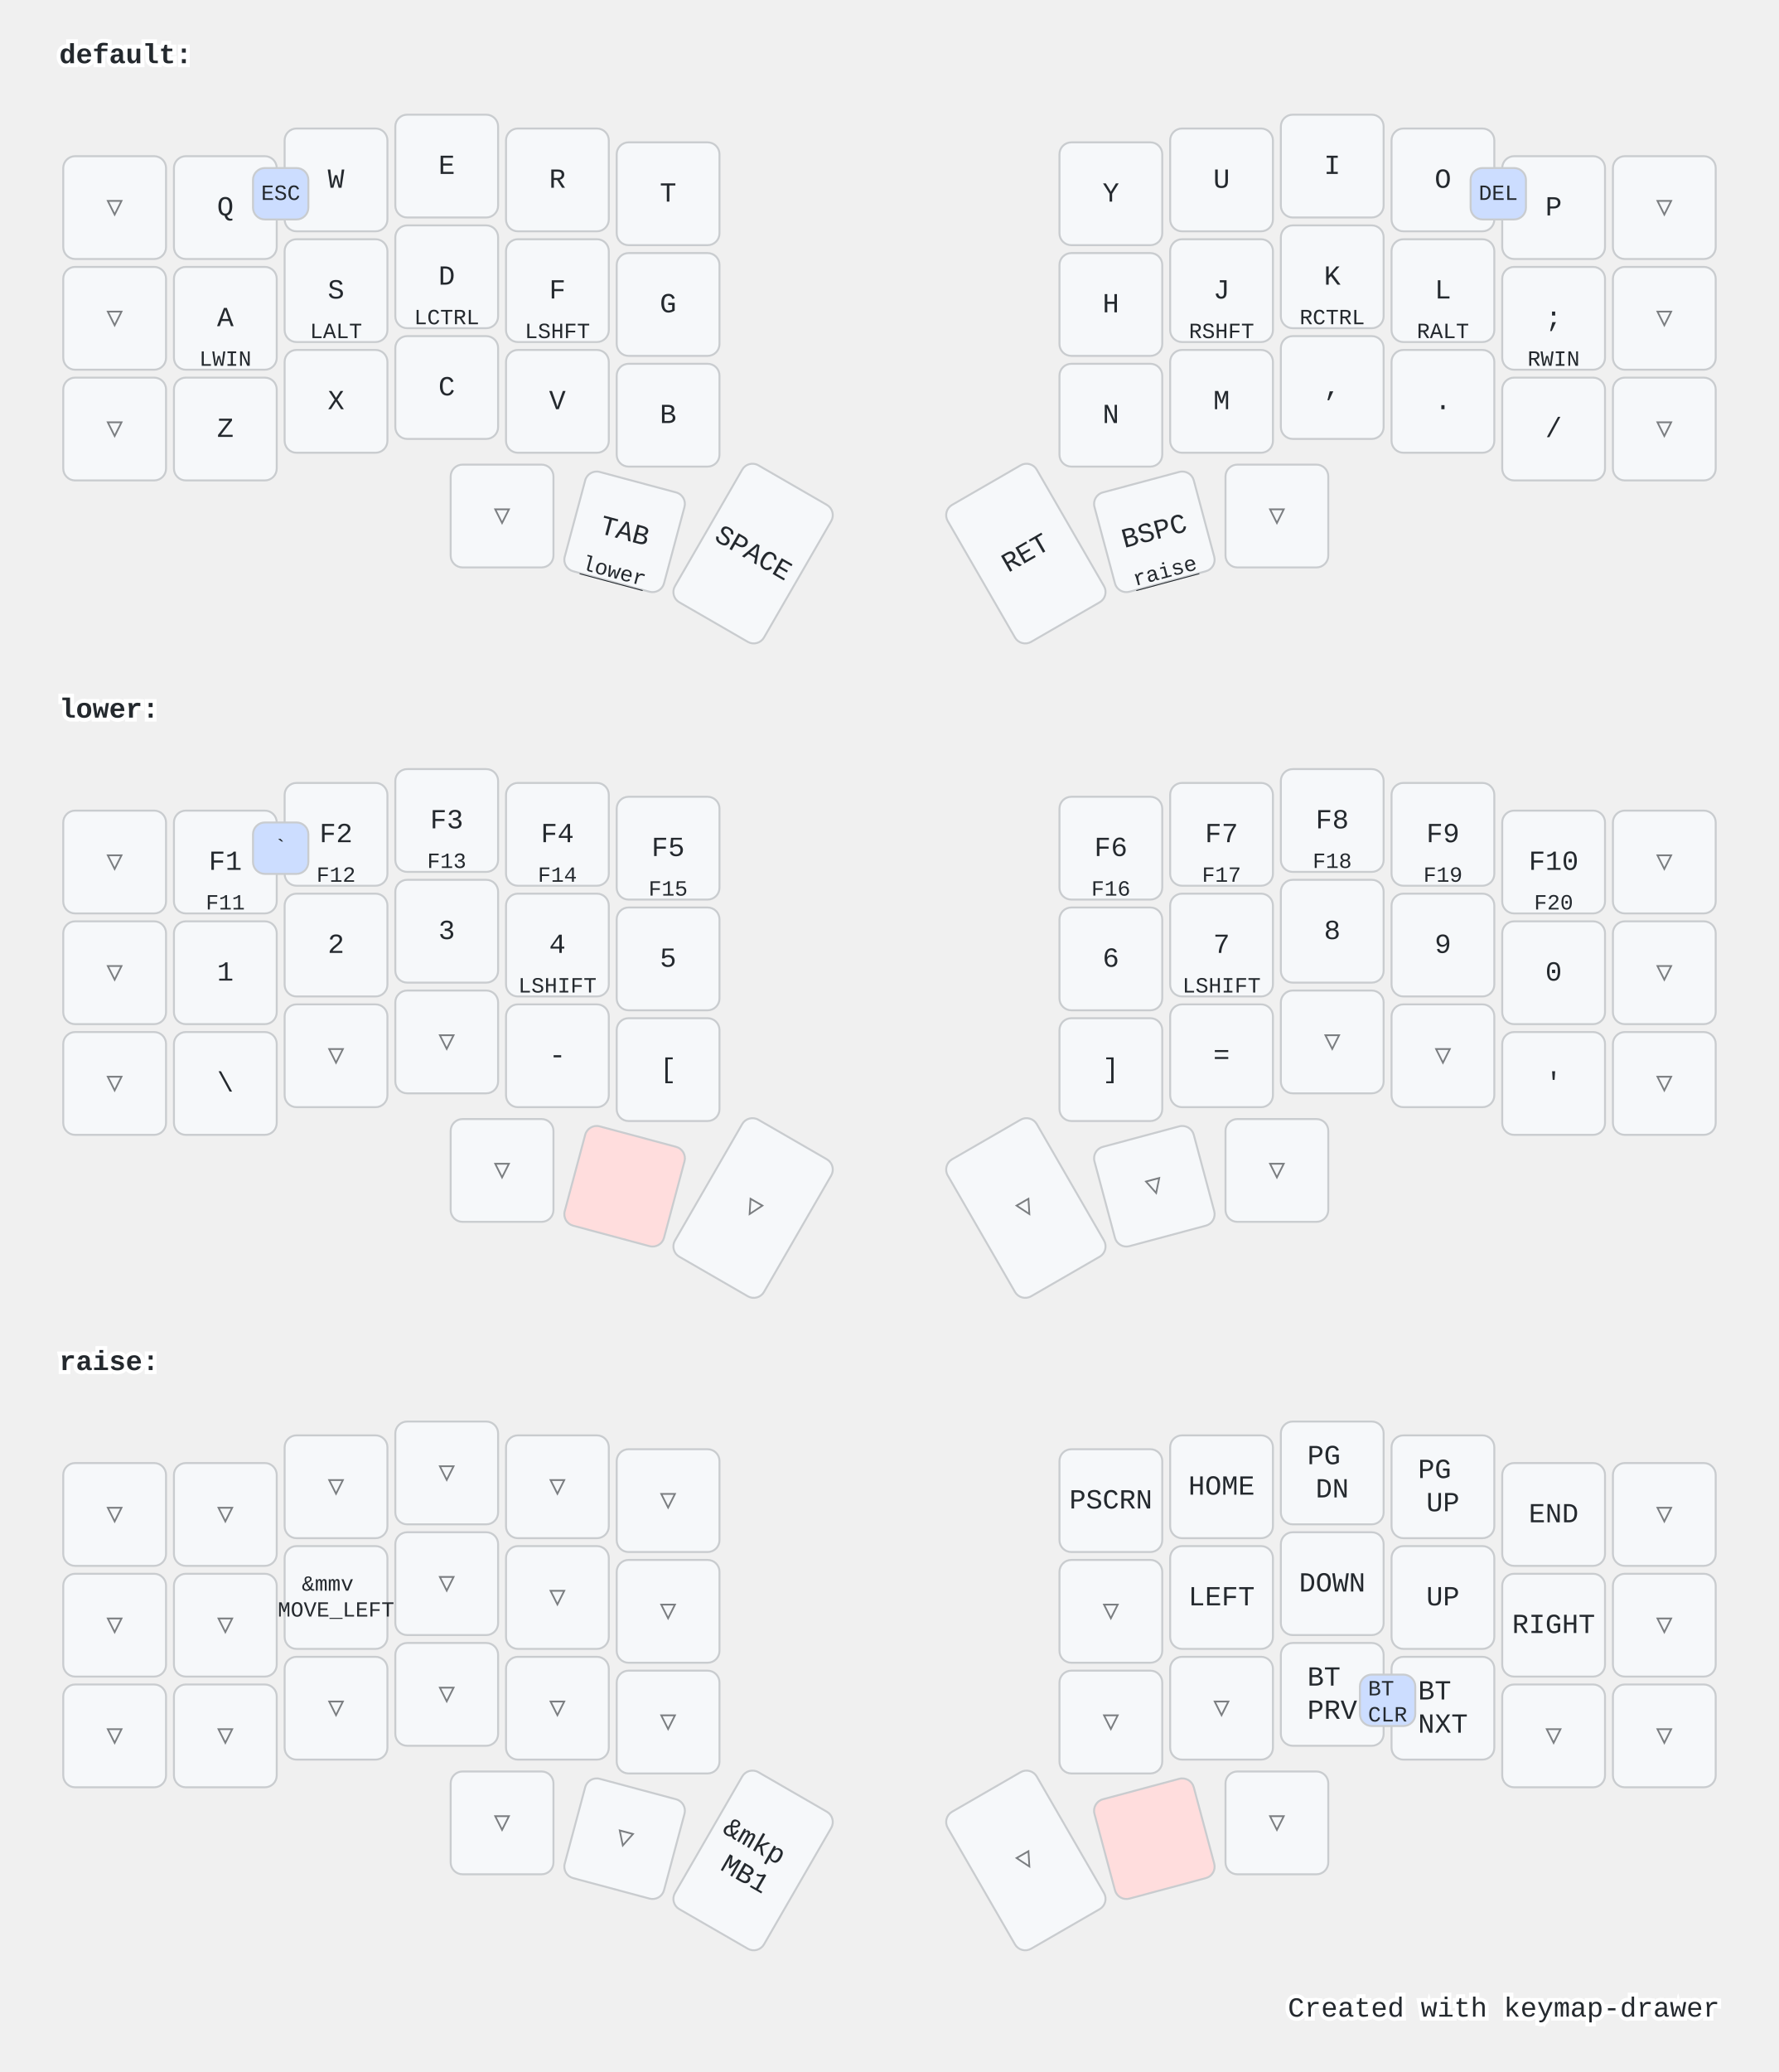
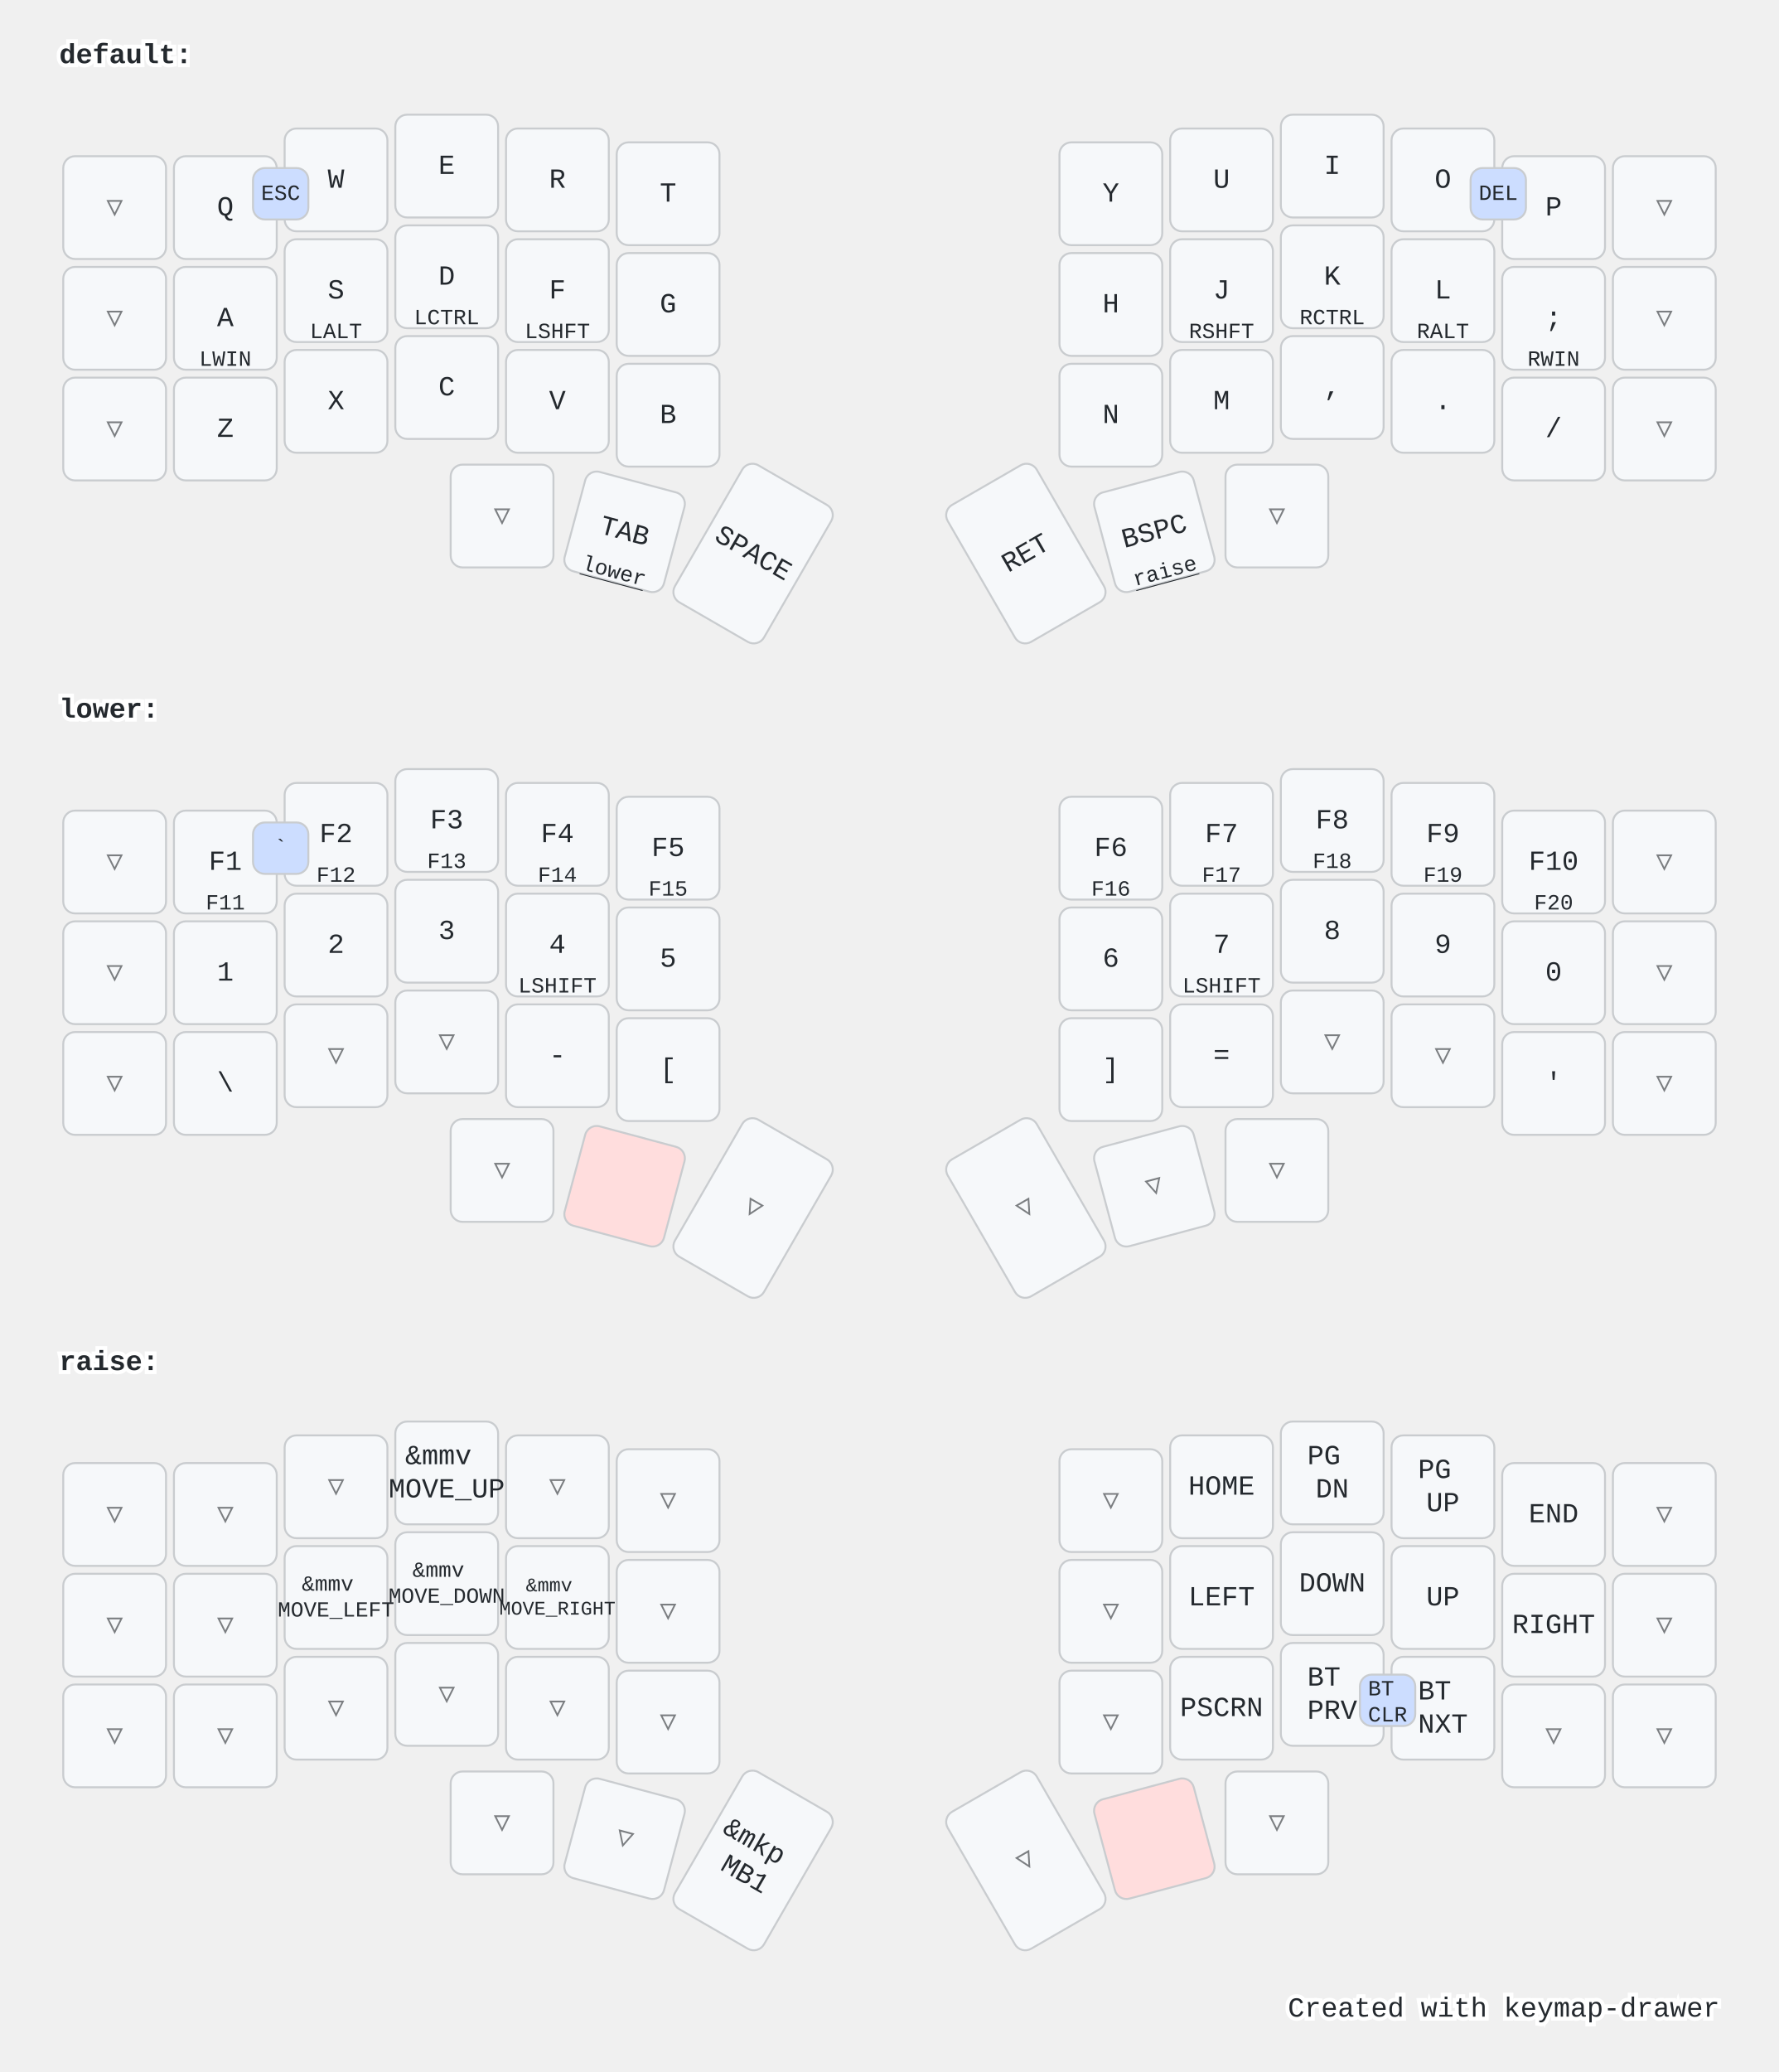
<svg xmlns="http://www.w3.org/2000/svg" width="900" height="1048" viewBox="0 0 900 1048" class="keymap">
  <style>/* inherit to force styles through use tags */
svg path {
    fill: inherit;
}

/* font and background color specifications */
svg.keymap {
    font-family: SFMono-Regular,Consolas,Liberation Mono,Menlo,monospace;
    font-size: 14px;
    font-kerning: normal;
    text-rendering: optimizeLegibility;
    fill: #24292e;
}

/* default key styling */
rect.key {
    fill: #f6f8fa;
}

rect.key, rect.combo {
    stroke: #c9cccf;
    stroke-width: 1;
}

/* default key side styling, only used is draw_key_sides is set */
rect.side {
    filter: brightness(90%);
}

/* color accent for combo boxes */
rect.combo, rect.combo-separate {
    fill: #cdf;
}

/* color accent for held keys */
rect.held, rect.combo.held {
    fill: #fdd;
}

/* color accent for ghost (optional) keys */
rect.ghost, rect.combo.ghost {
    stroke-dasharray: 4, 4;
    stroke-width: 2;
}

text {
    text-anchor: middle;
    dominant-baseline: middle;
}

/* styling for layer labels */
text.label {
    font-weight: bold;
    text-anchor: start;
    stroke: white;
    stroke-width: 4;
    paint-order: stroke;
}

/* styling for optional footer */
text.footer {
    text-anchor: end;
    dominant-baseline: auto;
    stroke: white;
    stroke-width: 4;
    paint-order: stroke;
}

/* styling for combo tap, and key non-tap label text */
text.combo, text.hold, text.shifted, text.left, text.right {
    font-size: 11px;
}

text.hold {
    text-anchor: middle;
    dominant-baseline: auto;
}

text.shifted {
    text-anchor: middle;
    dominant-baseline: hanging;
}

text.left {
    text-anchor: start;
}

text.right {
    text-anchor: end;
}

text.layer-activator {
    text-decoration: underline;
}

/* styling for hold/shifted label text in combo box */
text.combo.hold, text.combo.shifted, text.combo.left, text.combo.right {
    font-size: 8px;
}

/* lighter symbol for transparent keys */
text.trans {
    fill: #7b7e81;
}

/* styling for combo dendrons */
path.combo {
    stroke-width: 1;
    stroke: gray;
    fill: none;
}

/* Start Tabler Icons Cleanup */
/* cannot use height/width with glyphs */
.icon-tabler &gt; path {
    fill: inherit;
    stroke: inherit;
    stroke-width: 2;
}
/* hide tabler's default box */
.icon-tabler &gt; path[stroke="none"][fill="none"] {
    visibility: hidden;
}
/* End Tabler Icons Cleanup */

@media (prefers-color-scheme: dark) {
svg.keymap { fill: #d1d6db; }
rect.key { fill: #3f4750; }
rect.key, rect.combo { stroke: #60666c; }
rect.combo, rect.combo-separate { fill: #1f3d7a; }
rect.held, rect.combo.held { fill: #854747; }
text.label, text.footer { stroke: black; }
text.trans { fill: #7e8184; }
path.combo { stroke: #7f7f7f; }

}</style>
  <g transform="translate(30, 0)" class="layer-default">
    <text x="0" y="28" class="label" id="default">default:</text>
    <g transform="translate(0, 56)">
      <g transform="translate(28, 49)" class="key trans keypos-0">
        <rect rx="6" ry="6" x="-26" y="-26" width="52" height="52" class="key trans" />
        <text x="0" y="0" class="key trans tap">▽</text>
      </g>
      <g transform="translate(84, 49)" class="key keypos-1">
        <rect rx="6" ry="6" x="-26" y="-26" width="52" height="52" class="key" />
        <text x="0" y="0" class="key tap">Q</text>
      </g>
      <g transform="translate(140, 35)" class="key keypos-2">
        <rect rx="6" ry="6" x="-26" y="-26" width="52" height="52" class="key" />
        <text x="0" y="0" class="key tap">W</text>
      </g>
      <g transform="translate(196, 28)" class="key keypos-3">
        <rect rx="6" ry="6" x="-26" y="-26" width="52" height="52" class="key" />
        <text x="0" y="0" class="key tap">E</text>
      </g>
      <g transform="translate(252, 35)" class="key keypos-4">
        <rect rx="6" ry="6" x="-26" y="-26" width="52" height="52" class="key" />
        <text x="0" y="0" class="key tap">R</text>
      </g>
      <g transform="translate(308, 42)" class="key keypos-5">
        <rect rx="6" ry="6" x="-26" y="-26" width="52" height="52" class="key" />
        <text x="0" y="0" class="key tap">T</text>
      </g>
      <g transform="translate(532, 42)" class="key keypos-6">
        <rect rx="6" ry="6" x="-26" y="-26" width="52" height="52" class="key" />
        <text x="0" y="0" class="key tap">Y</text>
      </g>
      <g transform="translate(588, 35)" class="key keypos-7">
        <rect rx="6" ry="6" x="-26" y="-26" width="52" height="52" class="key" />
        <text x="0" y="0" class="key tap">U</text>
      </g>
      <g transform="translate(644, 28)" class="key keypos-8">
        <rect rx="6" ry="6" x="-26" y="-26" width="52" height="52" class="key" />
        <text x="0" y="0" class="key tap">I</text>
      </g>
      <g transform="translate(700, 35)" class="key keypos-9">
        <rect rx="6" ry="6" x="-26" y="-26" width="52" height="52" class="key" />
        <text x="0" y="0" class="key tap">O</text>
      </g>
      <g transform="translate(756, 49)" class="key keypos-10">
        <rect rx="6" ry="6" x="-26" y="-26" width="52" height="52" class="key" />
        <text x="0" y="0" class="key tap">P</text>
      </g>
      <g transform="translate(812, 49)" class="key trans keypos-11">
        <rect rx="6" ry="6" x="-26" y="-26" width="52" height="52" class="key trans" />
        <text x="0" y="0" class="key trans tap">▽</text>
      </g>
      <g transform="translate(28, 105)" class="key trans keypos-12">
        <rect rx="6" ry="6" x="-26" y="-26" width="52" height="52" class="key trans" />
        <text x="0" y="0" class="key trans tap">▽</text>
      </g>
      <g transform="translate(84, 105)" class="key keypos-13">
        <rect rx="6" ry="6" x="-26" y="-26" width="52" height="52" class="key" />
        <text x="0" y="0" class="key tap">A</text>
        <text x="0" y="24" class="key hold">LWIN</text>
      </g>
      <g transform="translate(140, 91)" class="key keypos-14">
        <rect rx="6" ry="6" x="-26" y="-26" width="52" height="52" class="key" />
        <text x="0" y="0" class="key tap">S</text>
        <text x="0" y="24" class="key hold">LALT</text>
      </g>
      <g transform="translate(196, 84)" class="key keypos-15">
        <rect rx="6" ry="6" x="-26" y="-26" width="52" height="52" class="key" />
        <text x="0" y="0" class="key tap">D</text>
        <text x="0" y="24" class="key hold">LCTRL</text>
      </g>
      <g transform="translate(252, 91)" class="key keypos-16">
        <rect rx="6" ry="6" x="-26" y="-26" width="52" height="52" class="key" />
        <text x="0" y="0" class="key tap">F</text>
        <text x="0" y="24" class="key hold">LSHFT</text>
      </g>
      <g transform="translate(308, 98)" class="key keypos-17">
        <rect rx="6" ry="6" x="-26" y="-26" width="52" height="52" class="key" />
        <text x="0" y="0" class="key tap">G</text>
      </g>
      <g transform="translate(532, 98)" class="key keypos-18">
        <rect rx="6" ry="6" x="-26" y="-26" width="52" height="52" class="key" />
        <text x="0" y="0" class="key tap">H</text>
      </g>
      <g transform="translate(588, 91)" class="key keypos-19">
        <rect rx="6" ry="6" x="-26" y="-26" width="52" height="52" class="key" />
        <text x="0" y="0" class="key tap">J</text>
        <text x="0" y="24" class="key hold">RSHFT</text>
      </g>
      <g transform="translate(644, 84)" class="key keypos-20">
        <rect rx="6" ry="6" x="-26" y="-26" width="52" height="52" class="key" />
        <text x="0" y="0" class="key tap">K</text>
        <text x="0" y="24" class="key hold">RCTRL</text>
      </g>
      <g transform="translate(700, 91)" class="key keypos-21">
        <rect rx="6" ry="6" x="-26" y="-26" width="52" height="52" class="key" />
        <text x="0" y="0" class="key tap">L</text>
        <text x="0" y="24" class="key hold">RALT</text>
      </g>
      <g transform="translate(756, 105)" class="key keypos-22">
        <rect rx="6" ry="6" x="-26" y="-26" width="52" height="52" class="key" />
        <text x="0" y="0" class="key tap">;</text>
        <text x="0" y="24" class="key hold">RWIN</text>
      </g>
      <g transform="translate(812, 105)" class="key trans keypos-23">
        <rect rx="6" ry="6" x="-26" y="-26" width="52" height="52" class="key trans" />
        <text x="0" y="0" class="key trans tap">▽</text>
      </g>
      <g transform="translate(28, 161)" class="key trans keypos-24">
        <rect rx="6" ry="6" x="-26" y="-26" width="52" height="52" class="key trans" />
        <text x="0" y="0" class="key trans tap">▽</text>
      </g>
      <g transform="translate(84, 161)" class="key keypos-25">
        <rect rx="6" ry="6" x="-26" y="-26" width="52" height="52" class="key" />
        <text x="0" y="0" class="key tap">Z</text>
      </g>
      <g transform="translate(140, 147)" class="key keypos-26">
        <rect rx="6" ry="6" x="-26" y="-26" width="52" height="52" class="key" />
        <text x="0" y="0" class="key tap">X</text>
      </g>
      <g transform="translate(196, 140)" class="key keypos-27">
        <rect rx="6" ry="6" x="-26" y="-26" width="52" height="52" class="key" />
        <text x="0" y="0" class="key tap">C</text>
      </g>
      <g transform="translate(252, 147)" class="key keypos-28">
        <rect rx="6" ry="6" x="-26" y="-26" width="52" height="52" class="key" />
        <text x="0" y="0" class="key tap">V</text>
      </g>
      <g transform="translate(308, 154)" class="key keypos-29">
        <rect rx="6" ry="6" x="-26" y="-26" width="52" height="52" class="key" />
        <text x="0" y="0" class="key tap">B</text>
      </g>
      <g transform="translate(532, 154)" class="key keypos-30">
        <rect rx="6" ry="6" x="-26" y="-26" width="52" height="52" class="key" />
        <text x="0" y="0" class="key tap">N</text>
      </g>
      <g transform="translate(588, 147)" class="key keypos-31">
        <rect rx="6" ry="6" x="-26" y="-26" width="52" height="52" class="key" />
        <text x="0" y="0" class="key tap">M</text>
      </g>
      <g transform="translate(644, 140)" class="key keypos-32">
        <rect rx="6" ry="6" x="-26" y="-26" width="52" height="52" class="key" />
        <text x="0" y="0" class="key tap">,</text>
      </g>
      <g transform="translate(700, 147)" class="key keypos-33">
        <rect rx="6" ry="6" x="-26" y="-26" width="52" height="52" class="key" />
        <text x="0" y="0" class="key tap">.</text>
      </g>
      <g transform="translate(756, 161)" class="key keypos-34">
        <rect rx="6" ry="6" x="-26" y="-26" width="52" height="52" class="key" />
        <text x="0" y="0" class="key tap">/</text>
      </g>
      <g transform="translate(812, 161)" class="key trans keypos-35">
        <rect rx="6" ry="6" x="-26" y="-26" width="52" height="52" class="key trans" />
        <text x="0" y="0" class="key trans tap">▽</text>
      </g>
      <g transform="translate(224, 205)" class="key trans keypos-36">
        <rect rx="6" ry="6" x="-26" y="-26" width="52" height="52" class="key trans" />
        <text x="0" y="0" class="key trans tap">▽</text>
      </g>
      <g transform="translate(286, 213) rotate(15.0)" class="key keypos-37">
        <rect rx="6" ry="6" x="-26" y="-26" width="52" height="52" class="key" />
        <text x="0" y="0" class="key tap">TAB</text>
        <a href="#lower">
          <text x="0" y="24" class="key hold layer-activator">lower</text>
        </a>
      </g>
      <g transform="translate(351, 224) rotate(30.0)" class="key keypos-38">
        <rect rx="6" ry="6" x="-26" y="-40" width="52" height="80" class="key" />
        <text x="0" y="0" class="key tap">SPACE</text>
      </g>
      <g transform="translate(489, 224) rotate(-30.0)" class="key keypos-39">
        <rect rx="6" ry="6" x="-26" y="-40" width="52" height="80" class="key" />
        <text x="0" y="0" class="key tap">RET</text>
      </g>
      <g transform="translate(554, 213) rotate(-15.0)" class="key keypos-40">
        <rect rx="6" ry="6" x="-26" y="-26" width="52" height="52" class="key" />
        <text x="0" y="0" class="key tap">BSPC</text>
        <a href="#raise">
          <text x="0" y="24" class="key hold layer-activator">raise</text>
        </a>
      </g>
      <g transform="translate(616, 205)" class="key trans keypos-41">
        <rect rx="6" ry="6" x="-26" y="-26" width="52" height="52" class="key trans" />
        <text x="0" y="0" class="key trans tap">▽</text>
      </g>
      <g class="combo combopos-0">
        <rect rx="6" ry="6" x="98" y="29" width="28" height="26" class="combo" />
        <text x="112" y="42" class="combo tap">ESC</text>
      </g>
      <g class="combo combopos-1">
        <rect rx="6" ry="6" x="714" y="29" width="28" height="26" class="combo" />
        <text x="728" y="42" class="combo tap">DEL</text>
      </g>
    </g>
  </g>
  <g transform="translate(30, 331)" class="layer-lower">
    <text x="0" y="28" class="label" id="lower">lower:</text>
    <g transform="translate(0, 56)">
      <g transform="translate(28, 49)" class="key trans keypos-0">
        <rect rx="6" ry="6" x="-26" y="-26" width="52" height="52" class="key trans" />
        <text x="0" y="0" class="key trans tap">▽</text>
      </g>
      <g transform="translate(84, 49)" class="key keypos-1">
        <rect rx="6" ry="6" x="-26" y="-26" width="52" height="52" class="key" />
        <text x="0" y="0" class="key tap">F1</text>
        <text x="0" y="24" class="key hold">F11</text>
      </g>
      <g transform="translate(140, 35)" class="key keypos-2">
        <rect rx="6" ry="6" x="-26" y="-26" width="52" height="52" class="key" />
        <text x="0" y="0" class="key tap">F2</text>
        <text x="0" y="24" class="key hold">F12</text>
      </g>
      <g transform="translate(196, 28)" class="key keypos-3">
        <rect rx="6" ry="6" x="-26" y="-26" width="52" height="52" class="key" />
        <text x="0" y="0" class="key tap">F3</text>
        <text x="0" y="24" class="key hold">F13</text>
      </g>
      <g transform="translate(252, 35)" class="key keypos-4">
        <rect rx="6" ry="6" x="-26" y="-26" width="52" height="52" class="key" />
        <text x="0" y="0" class="key tap">F4</text>
        <text x="0" y="24" class="key hold">F14</text>
      </g>
      <g transform="translate(308, 42)" class="key keypos-5">
        <rect rx="6" ry="6" x="-26" y="-26" width="52" height="52" class="key" />
        <text x="0" y="0" class="key tap">F5</text>
        <text x="0" y="24" class="key hold">F15</text>
      </g>
      <g transform="translate(532, 42)" class="key keypos-6">
        <rect rx="6" ry="6" x="-26" y="-26" width="52" height="52" class="key" />
        <text x="0" y="0" class="key tap">F6</text>
        <text x="0" y="24" class="key hold">F16</text>
      </g>
      <g transform="translate(588, 35)" class="key keypos-7">
        <rect rx="6" ry="6" x="-26" y="-26" width="52" height="52" class="key" />
        <text x="0" y="0" class="key tap">F7</text>
        <text x="0" y="24" class="key hold">F17</text>
      </g>
      <g transform="translate(644, 28)" class="key keypos-8">
        <rect rx="6" ry="6" x="-26" y="-26" width="52" height="52" class="key" />
        <text x="0" y="0" class="key tap">F8</text>
        <text x="0" y="24" class="key hold">F18</text>
      </g>
      <g transform="translate(700, 35)" class="key keypos-9">
        <rect rx="6" ry="6" x="-26" y="-26" width="52" height="52" class="key" />
        <text x="0" y="0" class="key tap">F9</text>
        <text x="0" y="24" class="key hold">F19</text>
      </g>
      <g transform="translate(756, 49)" class="key keypos-10">
        <rect rx="6" ry="6" x="-26" y="-26" width="52" height="52" class="key" />
        <text x="0" y="0" class="key tap">F10</text>
        <text x="0" y="24" class="key hold">F20</text>
      </g>
      <g transform="translate(812, 49)" class="key trans keypos-11">
        <rect rx="6" ry="6" x="-26" y="-26" width="52" height="52" class="key trans" />
        <text x="0" y="0" class="key trans tap">▽</text>
      </g>
      <g transform="translate(28, 105)" class="key trans keypos-12">
        <rect rx="6" ry="6" x="-26" y="-26" width="52" height="52" class="key trans" />
        <text x="0" y="0" class="key trans tap">▽</text>
      </g>
      <g transform="translate(84, 105)" class="key keypos-13">
        <rect rx="6" ry="6" x="-26" y="-26" width="52" height="52" class="key" />
        <text x="0" y="0" class="key tap">1</text>
      </g>
      <g transform="translate(140, 91)" class="key keypos-14">
        <rect rx="6" ry="6" x="-26" y="-26" width="52" height="52" class="key" />
        <text x="0" y="0" class="key tap">2</text>
      </g>
      <g transform="translate(196, 84)" class="key keypos-15">
        <rect rx="6" ry="6" x="-26" y="-26" width="52" height="52" class="key" />
        <text x="0" y="0" class="key tap">3</text>
      </g>
      <g transform="translate(252, 91)" class="key keypos-16">
        <rect rx="6" ry="6" x="-26" y="-26" width="52" height="52" class="key" />
        <text x="0" y="0" class="key tap">4</text>
        <text x="0" y="24" class="key hold">LSHIFT</text>
      </g>
      <g transform="translate(308, 98)" class="key keypos-17">
        <rect rx="6" ry="6" x="-26" y="-26" width="52" height="52" class="key" />
        <text x="0" y="0" class="key tap">5</text>
      </g>
      <g transform="translate(532, 98)" class="key keypos-18">
        <rect rx="6" ry="6" x="-26" y="-26" width="52" height="52" class="key" />
        <text x="0" y="0" class="key tap">6</text>
      </g>
      <g transform="translate(588, 91)" class="key keypos-19">
        <rect rx="6" ry="6" x="-26" y="-26" width="52" height="52" class="key" />
        <text x="0" y="0" class="key tap">7</text>
        <text x="0" y="24" class="key hold">LSHIFT</text>
      </g>
      <g transform="translate(644, 84)" class="key keypos-20">
        <rect rx="6" ry="6" x="-26" y="-26" width="52" height="52" class="key" />
        <text x="0" y="0" class="key tap">8</text>
      </g>
      <g transform="translate(700, 91)" class="key keypos-21">
        <rect rx="6" ry="6" x="-26" y="-26" width="52" height="52" class="key" />
        <text x="0" y="0" class="key tap">9</text>
      </g>
      <g transform="translate(756, 105)" class="key keypos-22">
        <rect rx="6" ry="6" x="-26" y="-26" width="52" height="52" class="key" />
        <text x="0" y="0" class="key tap">0</text>
      </g>
      <g transform="translate(812, 105)" class="key trans keypos-23">
        <rect rx="6" ry="6" x="-26" y="-26" width="52" height="52" class="key trans" />
        <text x="0" y="0" class="key trans tap">▽</text>
      </g>
      <g transform="translate(28, 161)" class="key trans keypos-24">
        <rect rx="6" ry="6" x="-26" y="-26" width="52" height="52" class="key trans" />
        <text x="0" y="0" class="key trans tap">▽</text>
      </g>
      <g transform="translate(84, 161)" class="key keypos-25">
        <rect rx="6" ry="6" x="-26" y="-26" width="52" height="52" class="key" />
        <text x="0" y="0" class="key tap">\</text>
      </g>
      <g transform="translate(140, 147)" class="key trans keypos-26">
        <rect rx="6" ry="6" x="-26" y="-26" width="52" height="52" class="key trans" />
        <text x="0" y="0" class="key trans tap">▽</text>
      </g>
      <g transform="translate(196, 140)" class="key trans keypos-27">
        <rect rx="6" ry="6" x="-26" y="-26" width="52" height="52" class="key trans" />
        <text x="0" y="0" class="key trans tap">▽</text>
      </g>
      <g transform="translate(252, 147)" class="key keypos-28">
        <rect rx="6" ry="6" x="-26" y="-26" width="52" height="52" class="key" />
        <text x="0" y="0" class="key tap">-</text>
      </g>
      <g transform="translate(308, 154)" class="key keypos-29">
        <rect rx="6" ry="6" x="-26" y="-26" width="52" height="52" class="key" />
        <text x="0" y="0" class="key tap">[</text>
      </g>
      <g transform="translate(532, 154)" class="key keypos-30">
        <rect rx="6" ry="6" x="-26" y="-26" width="52" height="52" class="key" />
        <text x="0" y="0" class="key tap">]</text>
      </g>
      <g transform="translate(588, 147)" class="key keypos-31">
        <rect rx="6" ry="6" x="-26" y="-26" width="52" height="52" class="key" />
        <text x="0" y="0" class="key tap">=</text>
      </g>
      <g transform="translate(644, 140)" class="key trans keypos-32">
        <rect rx="6" ry="6" x="-26" y="-26" width="52" height="52" class="key trans" />
        <text x="0" y="0" class="key trans tap">▽</text>
      </g>
      <g transform="translate(700, 147)" class="key trans keypos-33">
        <rect rx="6" ry="6" x="-26" y="-26" width="52" height="52" class="key trans" />
        <text x="0" y="0" class="key trans tap">▽</text>
      </g>
      <g transform="translate(756, 161)" class="key keypos-34">
        <rect rx="6" ry="6" x="-26" y="-26" width="52" height="52" class="key" />
        <text x="0" y="0" class="key tap">'</text>
      </g>
      <g transform="translate(812, 161)" class="key trans keypos-35">
        <rect rx="6" ry="6" x="-26" y="-26" width="52" height="52" class="key trans" />
        <text x="0" y="0" class="key trans tap">▽</text>
      </g>
      <g transform="translate(224, 205)" class="key trans keypos-36">
        <rect rx="6" ry="6" x="-26" y="-26" width="52" height="52" class="key trans" />
        <text x="0" y="0" class="key trans tap">▽</text>
      </g>
      <g transform="translate(286, 213) rotate(15.0)" class="key held keypos-37">
        <rect rx="6" ry="6" x="-26" y="-26" width="52" height="52" class="key held" />
      </g>
      <g transform="translate(351, 224) rotate(30.0)" class="key trans keypos-38">
        <rect rx="6" ry="6" x="-26" y="-40" width="52" height="80" class="key trans" />
        <text x="0" y="0" class="key trans tap">▽</text>
      </g>
      <g transform="translate(489, 224) rotate(-30.0)" class="key trans keypos-39">
        <rect rx="6" ry="6" x="-26" y="-40" width="52" height="80" class="key trans" />
        <text x="0" y="0" class="key trans tap">▽</text>
      </g>
      <g transform="translate(554, 213) rotate(-15.0)" class="key trans keypos-40">
        <rect rx="6" ry="6" x="-26" y="-26" width="52" height="52" class="key trans" />
        <text x="0" y="0" class="key trans tap">▽</text>
      </g>
      <g transform="translate(616, 205)" class="key trans keypos-41">
        <rect rx="6" ry="6" x="-26" y="-26" width="52" height="52" class="key trans" />
        <text x="0" y="0" class="key trans tap">▽</text>
      </g>
      <g class="combo combopos-0">
        <rect rx="6" ry="6" x="98" y="29" width="28" height="26" class="combo" />
        <text x="112" y="42" class="combo tap">`</text>
      </g>
    </g>
  </g>
  <g transform="translate(30, 661)" class="layer-raise">
    <text x="0" y="28" class="label" id="raise">raise:</text>
    <g transform="translate(0, 56)">
      <g transform="translate(28, 49)" class="key trans keypos-0">
        <rect rx="6" ry="6" x="-26" y="-26" width="52" height="52" class="key trans" />
        <text x="0" y="0" class="key trans tap">▽</text>
      </g>
      <g transform="translate(84, 49)" class="key trans keypos-1">
        <rect rx="6" ry="6" x="-26" y="-26" width="52" height="52" class="key trans" />
        <text x="0" y="0" class="key trans tap">▽</text>
      </g>
      <g transform="translate(140, 35)" class="key trans keypos-2">
        <rect rx="6" ry="6" x="-26" y="-26" width="52" height="52" class="key trans" />
        <text x="0" y="0" class="key trans tap">▽</text>
      </g>
-       <g transform="translate(196, 28)" class="key trans keypos-3">
-         <rect rx="6" ry="6" x="-26" y="-26" width="52" height="52" class="key trans" />
-         <text x="0" y="0" class="key trans tap">▽</text>
+       <g transform="translate(196, 28)" class="key keypos-3">
+         <rect rx="6" ry="6" x="-26" y="-26" width="52" height="52" class="key" />
+         <text x="0" y="0" class="key tap">
+           <tspan x="0" dy="-0.6em">&amp;mmv</tspan>
+           <tspan x="0" dy="1.2em">MOVE_UP</tspan>
+         </text>
      </g>
      <g transform="translate(252, 35)" class="key trans keypos-4">
        <rect rx="6" ry="6" x="-26" y="-26" width="52" height="52" class="key trans" />
        <text x="0" y="0" class="key trans tap">▽</text>
      </g>
      <g transform="translate(308, 42)" class="key trans keypos-5">
        <rect rx="6" ry="6" x="-26" y="-26" width="52" height="52" class="key trans" />
        <text x="0" y="0" class="key trans tap">▽</text>
      </g>
-       <g transform="translate(532, 42)" class="key keypos-6">
-         <rect rx="6" ry="6" x="-26" y="-26" width="52" height="52" class="key" />
-         <text x="0" y="0" class="key tap">PSCRN</text>
+       <g transform="translate(532, 42)" class="key trans keypos-6">
+         <rect rx="6" ry="6" x="-26" y="-26" width="52" height="52" class="key trans" />
+         <text x="0" y="0" class="key trans tap">▽</text>
      </g>
      <g transform="translate(588, 35)" class="key keypos-7">
        <rect rx="6" ry="6" x="-26" y="-26" width="52" height="52" class="key" />
        <text x="0" y="0" class="key tap">HOME</text>
      </g>
      <g transform="translate(644, 28)" class="key keypos-8">
        <rect rx="6" ry="6" x="-26" y="-26" width="52" height="52" class="key" />
        <text x="0" y="0" class="key tap">
          <tspan x="0" dy="-0.6em">PG</tspan>
          <tspan x="0" dy="1.2em">DN</tspan>
        </text>
      </g>
      <g transform="translate(700, 35)" class="key keypos-9">
        <rect rx="6" ry="6" x="-26" y="-26" width="52" height="52" class="key" />
        <text x="0" y="0" class="key tap">
          <tspan x="0" dy="-0.6em">PG</tspan>
          <tspan x="0" dy="1.2em">UP</tspan>
        </text>
      </g>
      <g transform="translate(756, 49)" class="key keypos-10">
        <rect rx="6" ry="6" x="-26" y="-26" width="52" height="52" class="key" />
        <text x="0" y="0" class="key tap">END</text>
      </g>
      <g transform="translate(812, 49)" class="key trans keypos-11">
        <rect rx="6" ry="6" x="-26" y="-26" width="52" height="52" class="key trans" />
        <text x="0" y="0" class="key trans tap">▽</text>
      </g>
      <g transform="translate(28, 105)" class="key trans keypos-12">
        <rect rx="6" ry="6" x="-26" y="-26" width="52" height="52" class="key trans" />
        <text x="0" y="0" class="key trans tap">▽</text>
      </g>
      <g transform="translate(84, 105)" class="key trans keypos-13">
        <rect rx="6" ry="6" x="-26" y="-26" width="52" height="52" class="key trans" />
        <text x="0" y="0" class="key trans tap">▽</text>
      </g>
      <g transform="translate(140, 91)" class="key keypos-14">
        <rect rx="6" ry="6" x="-26" y="-26" width="52" height="52" class="key" />
        <text x="0" y="0" class="key tap">
          <tspan x="0" dy="-0.6em" style="font-size: 78%">&amp;mmv</tspan>
          <tspan x="0" dy="1.2em" style="font-size: 78%">MOVE_LEFT</tspan>
        </text>
      </g>
-       <g transform="translate(196, 84)" class="key trans keypos-15">
-         <rect rx="6" ry="6" x="-26" y="-26" width="52" height="52" class="key trans" />
-         <text x="0" y="0" class="key trans tap">▽</text>
-       </g>
-       <g transform="translate(252, 91)" class="key trans keypos-16">
-         <rect rx="6" ry="6" x="-26" y="-26" width="52" height="52" class="key trans" />
-         <text x="0" y="0" class="key trans tap">▽</text>
+       <g transform="translate(196, 84)" class="key keypos-15">
+         <rect rx="6" ry="6" x="-26" y="-26" width="52" height="52" class="key" />
+         <text x="0" y="0" class="key tap">
+           <tspan x="0" dy="-0.6em" style="font-size: 78%">&amp;mmv</tspan>
+           <tspan x="0" dy="1.2em" style="font-size: 78%">MOVE_DOWN</tspan>
+         </text>
+       </g>
+       <g transform="translate(252, 91)" class="key keypos-16">
+         <rect rx="6" ry="6" x="-26" y="-26" width="52" height="52" class="key" />
+         <text x="0" y="0" class="key tap">
+           <tspan x="0" dy="-0.6em" style="font-size: 70%">&amp;mmv</tspan>
+           <tspan x="0" dy="1.2em" style="font-size: 70%">MOVE_RIGHT</tspan>
+         </text>
      </g>
      <g transform="translate(308, 98)" class="key trans keypos-17">
        <rect rx="6" ry="6" x="-26" y="-26" width="52" height="52" class="key trans" />
        <text x="0" y="0" class="key trans tap">▽</text>
      </g>
      <g transform="translate(532, 98)" class="key trans keypos-18">
        <rect rx="6" ry="6" x="-26" y="-26" width="52" height="52" class="key trans" />
        <text x="0" y="0" class="key trans tap">▽</text>
      </g>
      <g transform="translate(588, 91)" class="key keypos-19">
        <rect rx="6" ry="6" x="-26" y="-26" width="52" height="52" class="key" />
        <text x="0" y="0" class="key tap">LEFT</text>
      </g>
      <g transform="translate(644, 84)" class="key keypos-20">
        <rect rx="6" ry="6" x="-26" y="-26" width="52" height="52" class="key" />
        <text x="0" y="0" class="key tap">DOWN</text>
      </g>
      <g transform="translate(700, 91)" class="key keypos-21">
        <rect rx="6" ry="6" x="-26" y="-26" width="52" height="52" class="key" />
        <text x="0" y="0" class="key tap">UP</text>
      </g>
      <g transform="translate(756, 105)" class="key keypos-22">
        <rect rx="6" ry="6" x="-26" y="-26" width="52" height="52" class="key" />
        <text x="0" y="0" class="key tap">RIGHT</text>
      </g>
      <g transform="translate(812, 105)" class="key trans keypos-23">
        <rect rx="6" ry="6" x="-26" y="-26" width="52" height="52" class="key trans" />
        <text x="0" y="0" class="key trans tap">▽</text>
      </g>
      <g transform="translate(28, 161)" class="key trans keypos-24">
        <rect rx="6" ry="6" x="-26" y="-26" width="52" height="52" class="key trans" />
        <text x="0" y="0" class="key trans tap">▽</text>
      </g>
      <g transform="translate(84, 161)" class="key trans keypos-25">
        <rect rx="6" ry="6" x="-26" y="-26" width="52" height="52" class="key trans" />
        <text x="0" y="0" class="key trans tap">▽</text>
      </g>
      <g transform="translate(140, 147)" class="key trans keypos-26">
        <rect rx="6" ry="6" x="-26" y="-26" width="52" height="52" class="key trans" />
        <text x="0" y="0" class="key trans tap">▽</text>
      </g>
      <g transform="translate(196, 140)" class="key trans keypos-27">
        <rect rx="6" ry="6" x="-26" y="-26" width="52" height="52" class="key trans" />
        <text x="0" y="0" class="key trans tap">▽</text>
      </g>
      <g transform="translate(252, 147)" class="key trans keypos-28">
        <rect rx="6" ry="6" x="-26" y="-26" width="52" height="52" class="key trans" />
        <text x="0" y="0" class="key trans tap">▽</text>
      </g>
      <g transform="translate(308, 154)" class="key trans keypos-29">
        <rect rx="6" ry="6" x="-26" y="-26" width="52" height="52" class="key trans" />
        <text x="0" y="0" class="key trans tap">▽</text>
      </g>
      <g transform="translate(532, 154)" class="key trans keypos-30">
        <rect rx="6" ry="6" x="-26" y="-26" width="52" height="52" class="key trans" />
        <text x="0" y="0" class="key trans tap">▽</text>
      </g>
-       <g transform="translate(588, 147)" class="key trans keypos-31">
-         <rect rx="6" ry="6" x="-26" y="-26" width="52" height="52" class="key trans" />
-         <text x="0" y="0" class="key trans tap">▽</text>
+       <g transform="translate(588, 147)" class="key keypos-31">
+         <rect rx="6" ry="6" x="-26" y="-26" width="52" height="52" class="key" />
+         <text x="0" y="0" class="key tap">PSCRN</text>
      </g>
      <g transform="translate(644, 140)" class="key keypos-32">
        <rect rx="6" ry="6" x="-26" y="-26" width="52" height="52" class="key" />
        <text x="0" y="0" class="key tap">
          <tspan x="0" dy="-0.6em">BT</tspan>
          <tspan x="0" dy="1.2em">PRV</tspan>
        </text>
      </g>
      <g transform="translate(700, 147)" class="key keypos-33">
        <rect rx="6" ry="6" x="-26" y="-26" width="52" height="52" class="key" />
        <text x="0" y="0" class="key tap">
          <tspan x="0" dy="-0.6em">BT</tspan>
          <tspan x="0" dy="1.2em">NXT</tspan>
        </text>
      </g>
      <g transform="translate(756, 161)" class="key trans keypos-34">
        <rect rx="6" ry="6" x="-26" y="-26" width="52" height="52" class="key trans" />
        <text x="0" y="0" class="key trans tap">▽</text>
      </g>
      <g transform="translate(812, 161)" class="key trans keypos-35">
        <rect rx="6" ry="6" x="-26" y="-26" width="52" height="52" class="key trans" />
        <text x="0" y="0" class="key trans tap">▽</text>
      </g>
      <g transform="translate(224, 205)" class="key trans keypos-36">
        <rect rx="6" ry="6" x="-26" y="-26" width="52" height="52" class="key trans" />
        <text x="0" y="0" class="key trans tap">▽</text>
      </g>
      <g transform="translate(286, 213) rotate(15.0)" class="key trans keypos-37">
        <rect rx="6" ry="6" x="-26" y="-26" width="52" height="52" class="key trans" />
        <text x="0" y="0" class="key trans tap">▽</text>
      </g>
      <g transform="translate(351, 224) rotate(30.0)" class="key keypos-38">
        <rect rx="6" ry="6" x="-26" y="-40" width="52" height="80" class="key" />
        <text x="0" y="0" class="key tap">
          <tspan x="0" dy="-0.6em">&amp;mkp</tspan>
          <tspan x="0" dy="1.2em">MB1</tspan>
        </text>
      </g>
      <g transform="translate(489, 224) rotate(-30.0)" class="key trans keypos-39">
        <rect rx="6" ry="6" x="-26" y="-40" width="52" height="80" class="key trans" />
        <text x="0" y="0" class="key trans tap">▽</text>
      </g>
      <g transform="translate(554, 213) rotate(-15.0)" class="key held keypos-40">
        <rect rx="6" ry="6" x="-26" y="-26" width="52" height="52" class="key held" />
      </g>
      <g transform="translate(616, 205)" class="key trans keypos-41">
        <rect rx="6" ry="6" x="-26" y="-26" width="52" height="52" class="key trans" />
        <text x="0" y="0" class="key trans tap">▽</text>
      </g>
      <g class="combo combopos-0">
        <rect rx="6" ry="6" x="658" y="130" width="28" height="26" class="combo" />
        <text x="672" y="144" class="combo tap">
          <tspan x="672" dy="-0.6em">BT</tspan>
          <tspan x="672" dy="1.2em">CLR</tspan>
        </text>
      </g>
    </g>
  </g>
  <text x="870.0" y="1020.0" class="footer">Created with <a href="https://github.com/caksoylar/keymap-drawer">keymap-drawer</a>
  </text>
</svg>
